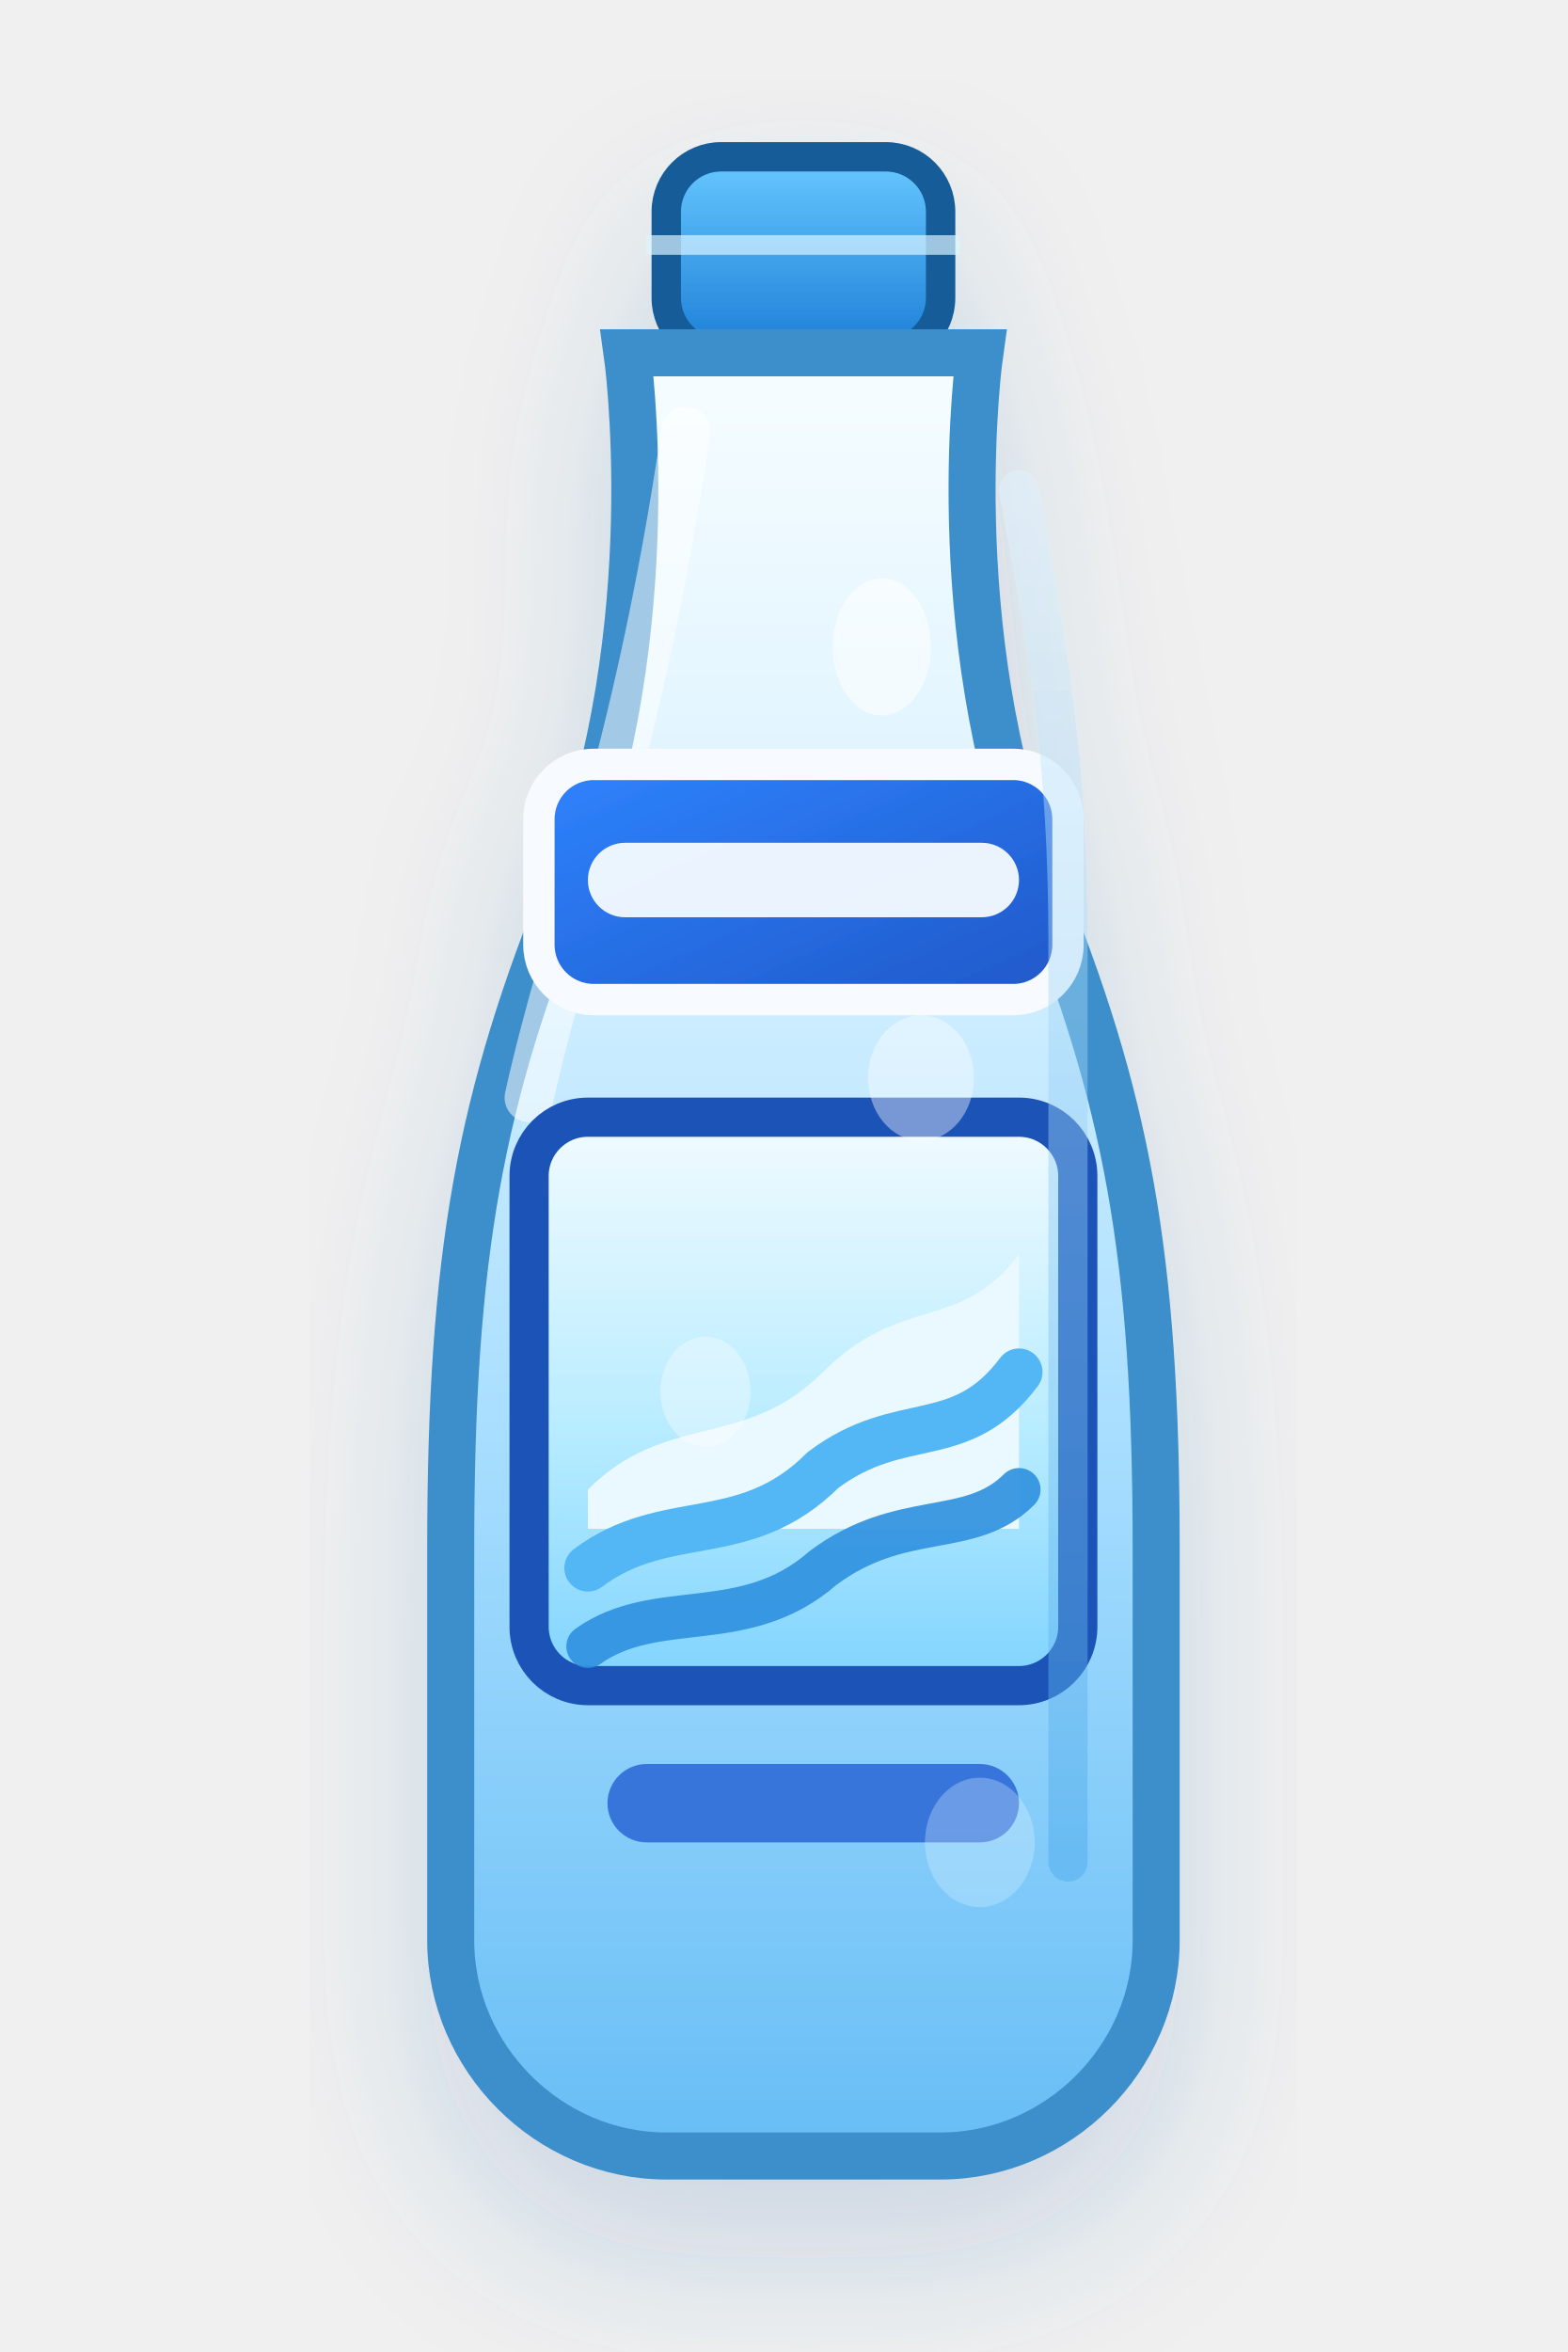
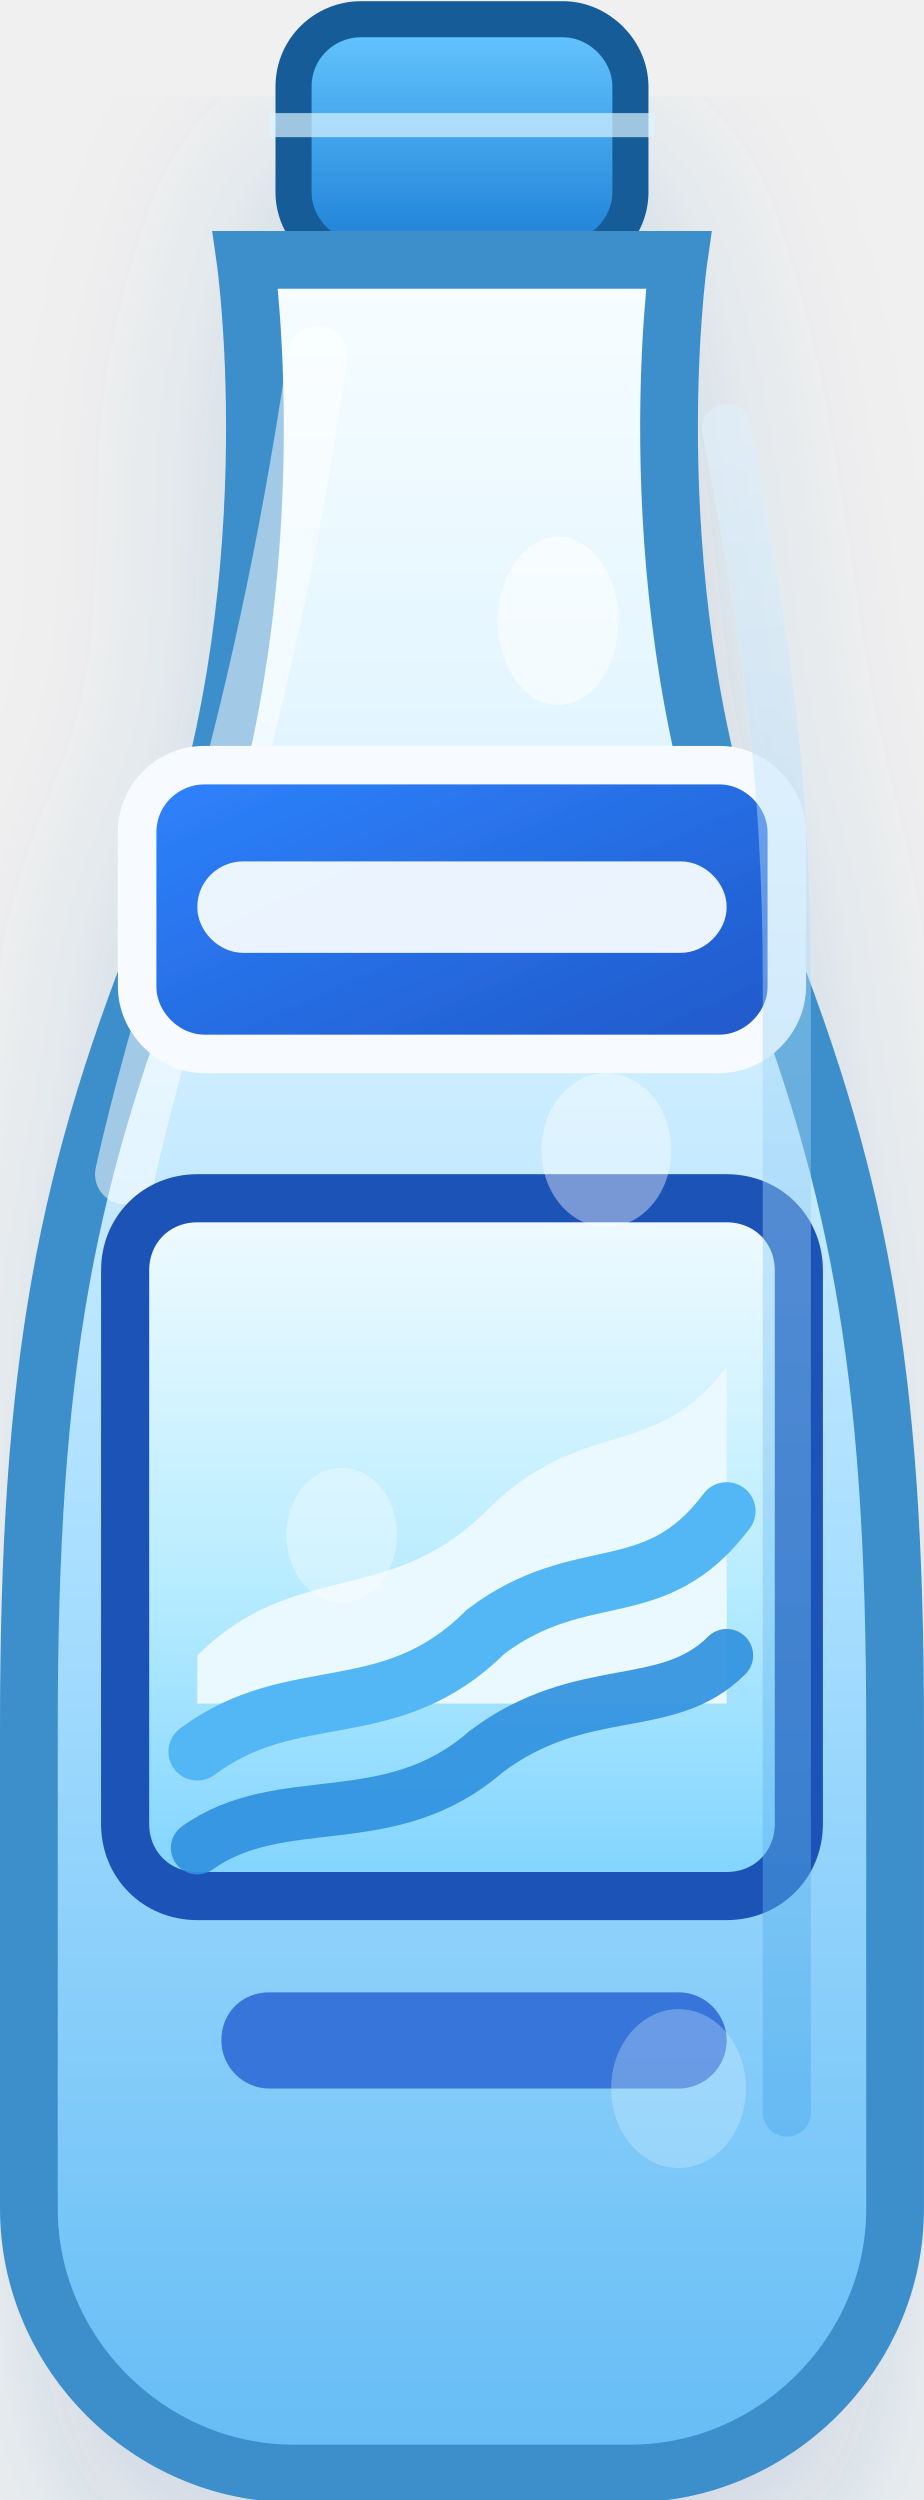
- <svg xmlns="http://www.w3.org/2000/svg" viewBox="0 0 80 120" fill="none">
-   <defs>
-     <filter id="shadow" x="-20%" y="-20%" width="140%" height="160%">
-       <feDropShadow dx="0" dy="4" stdDeviation="4" flood-color="#2b6cb0" flood-opacity="0.18" />
-     </filter>
-     <linearGradient id="capBlue" x1="0" y1="0" x2="0" y2="1">
-       <stop offset="0" stop-color="#67c8ff" />
-       <stop offset="1" stop-color="#1c7ed6" />
-     </linearGradient>
-     <linearGradient id="glassWater" x1="0" y1="0" x2="0" y2="1">
-       <stop offset="0" stop-color="#f7fdff" />
-       <stop offset="0.25" stop-color="#dff4ff" />
-       <stop offset="0.6" stop-color="#a8deff" />
-       <stop offset="1" stop-color="#66bdf5" />
-     </linearGradient>
-     <linearGradient id="glassWaterDark" x1="0" y1="0" x2="0" y2="1">
-       <stop offset="0" stop-color="#d7f0ff" />
-       <stop offset="1" stop-color="#4aa8ea" />
-     </linearGradient>
-     <linearGradient id="labelBlue" x1="0" y1="0" x2="1" y2="1">
-       <stop offset="0" stop-color="#2f84ff" />
-       <stop offset="1" stop-color="#1f57c8" />
-     </linearGradient>
-     <linearGradient id="labelScene" x1="0" y1="0" x2="0" y2="1">
-       <stop offset="0" stop-color="#f2fbff" />
-       <stop offset="0.55" stop-color="#b8ecff" />
-       <stop offset="1" stop-color="#7fd3ff" />
-     </linearGradient>
-   </defs>
-   <g filter="url(#shadow)">
+ <svg xmlns="http://www.w3.org/2000/svg" version="1.1" id="Ebene_1" x="0px" y="0px" viewBox="0 0 38.4 103.9" style="enable-background:new 0 0 38.4 103.9;" xml:space="preserve">
+   <style type="text/css">
+ 	.st0{filter:url(#shadow);}
+ 	.st1{fill:url(#SVGID_1_);stroke:#165C99;stroke-width:1.5;}
+ 	.st2{opacity:0.7;fill:none;stroke:#D9F3FF;enable-background:new    ;}
+ 	.st3{fill:url(#SVGID_00000010271336715146345710000007605174648442122906_);stroke:#3C8FCB;stroke-width:2.4;}
+ 	.st4{opacity:0.52;fill:none;stroke:#FFFFFF;stroke-width:2.5;stroke-linecap:round;enable-background:new    ;}
+ 	.st5{fill:url(#SVGID_00000123442385902153443070000004680438811657372557_);stroke:#F7FBFF;stroke-width:1.6;}
+ 	.st6{fill:url(#SVGID_00000036958685602457083050000003308900438006819984_);stroke:#1C53B7;stroke-width:2;}
+ 	.st7{fill:#EAF9FF;}
+ 	.st8{fill:none;stroke:#52B7F5;stroke-width:2.4;stroke-linecap:round;}
+ 	.st9{opacity:0.9;fill:none;stroke:#2F90DF;stroke-width:2.2;stroke-linecap:round;enable-background:new    ;}
+ 	.st10{opacity:0.95;fill:#F4FBFF;enable-background:new    ;}
+ 	.st11{opacity:0.9;fill:#2F6BD7;enable-background:new    ;}
+ 	.st12{opacity:0.55;fill:#FFFFFF;enable-background:new    ;}
+ 	.st13{opacity:0.4;fill:#FFFFFF;enable-background:new    ;}
+ 	.st14{opacity:0.34;fill:#FFFFFF;enable-background:new    ;}
+ 	.st15{opacity:0.3;fill:#DFF6FF;enable-background:new    ;}
+ 	
+ 		.st16{opacity:0.45;fill:none;stroke:url(#SVGID_00000173128625720769644270000014721734708344418747_);stroke-width:2;stroke-linecap:round;enable-background:new    ;}
+ </style>
+   <filter height="160%" id="shadow" width="140%" x="-20%" y="-20%">
+     <feDropShadow dx="0" dy="4" flood-color="#2b6cb0" flood-opacity="0.18" stdDeviation="4" />
+   </filter>
+   <g class="st0">
    <g transform="translate(14 8)">
-       <rect x="20" y="0" width="14" height="10" rx="2.8" fill="url(#capBlue)" stroke="#165c99" stroke-width="1.5" />
-       <path d="M19 4.5h16" stroke="#d9f3ff" stroke-width="1" opacity=".7" />
-       <path d="M18 10                C18 10 20 24 15 37                C10.5 48 9 56 9 71                V91                C9 97 14 102 20 102                H34                C40 102 45 97 45 91                V71                C45 56 43.5 48 39 37                C34 24 36 10 36 10Z" fill="url(#glassWater)" stroke="#3c8fcb" stroke-width="2.4" />
-       <path d="M21 14                C18.5 31 15 39 13 48" stroke="#ffffff" stroke-width="2.5" stroke-linecap="round" opacity=".52" />
-       <rect x="13.5" y="31" width="27" height="12" rx="2.8" fill="url(#labelBlue)" stroke="#f7fbff" stroke-width="1.6" />
-       <rect x="13" y="49" width="28" height="29" rx="3" fill="url(#labelScene)" stroke="#1c53b7" stroke-width="2" />
-       <path d="M16 68                C20 64 24 66 28 62                C32 58 35 60 38 56                V70                H16Z" fill="#eaf9ff" />
-       <path d="M16 72                C20 69 24 71 28 67                C32 64 35 66 38 62" stroke="#52b7f5" stroke-width="2.4" stroke-linecap="round" fill="none" />
-       <path d="M16 76                C19.5 73.5 24 75.5 28 72                C32 69 35.5 70.5 38 68" stroke="#2f90df" stroke-width="2.2" stroke-linecap="round" fill="none" opacity=".9" />
-       <rect x="16" y="35" width="22" height="3.8" rx="1.9" fill="#f4fbff" opacity=".95" />
-       <rect x="17" y="82" width="21" height="4" rx="2" fill="#2f6bd7" opacity=".9" />
-       <ellipse cx="31" cy="25" rx="2.5" ry="3.5" fill="#ffffff" opacity=".55" />
-       <ellipse cx="33" cy="47" rx="2.7" ry="3.2" fill="#ffffff" opacity=".4" />
-       <ellipse cx="22" cy="63" rx="2.3" ry="2.8" fill="#ffffff" opacity=".34" />
-       <ellipse cx="36" cy="86" rx="2.8" ry="3.3" fill="#dff6ff" opacity=".3" />
-       <path d="M38 17                C39.5 25 40.5 31 40.5 40                V87" stroke="url(#glassWaterDark)" stroke-width="2" stroke-linecap="round" opacity=".45" />
+       <linearGradient id="SVGID_1_" gradientUnits="userSpaceOnUse" x1="-888.657" y1="537.85" x2="-888.657" y2="536.85" gradientTransform="matrix(14 0 0 -10 12446.4 5371.25)">
+         <stop offset="0" style="stop-color:#67C8FF" />
+         <stop offset="1" style="stop-color:#1C7ED6" />
+       </linearGradient>
+       <path class="st1" d="M1-7.2h8.4c1.5,0,2.8,1.3,2.8,2.8v4.4c0,1.5-1.3,2.8-2.8,2.8H1c-1.5,0-2.8-1.3-2.8-2.8v-4.4    C-1.8-6-0.5-7.2,1-7.2z" />
+       <path class="st2" d="M-2.8-2.8h16" />
+       <linearGradient id="SVGID_00000181048700322823302850000012438553721309405825_" gradientUnits="userSpaceOnUse" x1="-928.772" y1="580.543" x2="-928.772" y2="579.543" gradientTransform="matrix(36 0 0 -92 33441 53412.75)">
+         <stop offset="0" style="stop-color:#F7FDFF" />
+         <stop offset="0.25" style="stop-color:#DFF4FF" />
+         <stop offset="0.6" style="stop-color:#A8DEFF" />
+         <stop offset="1" style="stop-color:#66BDF5" />
+       </linearGradient>
+       <path style="fill:url(#SVGID_00000181048700322823302850000012438553721309405825_);stroke:#3C8FCB;stroke-width:2.4;" d="    M-3.8,2.8c0,0,2,14-3,27c-4.5,11-6,19-6,34v20c0,6,5,11,11,11h14c6,0,11-5,11-11v-20c0-15-1.5-23-6-34c-5-13-3-27-3-27H-3.8z" />
+       <path class="st4" d="M-0.8,6.8c-2.5,17-6,25-8,34" />
+       <linearGradient id="SVGID_00000019675176889873727150000004342917028178987142_" gradientUnits="userSpaceOnUse" x1="-920.763" y1="545.833" x2="-919.763" y2="544.833" gradientTransform="matrix(27 0 0 -12 24852.301 6573.75)">
+         <stop offset="0" style="stop-color:#2F84FF" />
+         <stop offset="1" style="stop-color:#1F57C8" />
+       </linearGradient>
+       <path style="fill:url(#SVGID_00000019675176889873727150000004342917028178987142_);stroke:#F7FBFF;stroke-width:1.6;" d="    M-5.5,23.8h21.4c1.5,0,2.8,1.3,2.8,2.8V33c0,1.5-1.3,2.8-2.8,2.8H-5.5c-1.5,0-2.8-1.3-2.8-2.8v-6.4C-8.3,25-7,23.8-5.5,23.8z" />
+       <linearGradient id="SVGID_00000149378415744589470280000011010292902775186338_" gradientUnits="userSpaceOnUse" x1="-921.479" y1="569.233" x2="-921.479" y2="568.233" gradientTransform="matrix(28 0 0 -29 25806.6 16549.5)">
+         <stop offset="0" style="stop-color:#F2FBFF" />
+         <stop offset="0.55" style="stop-color:#B8ECFF" />
+         <stop offset="1" style="stop-color:#7FD3FF" />
+       </linearGradient>
+       <path style="fill:url(#SVGID_00000149378415744589470280000011010292902775186338_);stroke:#1C53B7;stroke-width:2;" d="    M-5.8,41.8h22c1.7,0,3,1.3,3,3v23c0,1.7-1.3,3-3,3h-22c-1.7,0-3-1.3-3-3v-23C-8.8,43.1-7.5,41.8-5.8,41.8z" />
+       <path class="st7" d="M-5.8,60.8c4-4,8-2,12-6s7-2,10-6v14h-22V60.8z" />
+       <path class="st8" d="M-5.8,64.8c4-3,8-1,12-5c4-3,7-1,10-5" />
+       <path class="st9" d="M-5.8,68.8c3.5-2.5,8-0.5,12-4c4-3,7.5-1.5,10-4" />
+       <path class="st10" d="M-3.9,27.8h18.2c1,0,1.9,0.9,1.9,1.9v0c0,1-0.9,1.9-1.9,1.9H-3.9c-1,0-1.9-0.9-1.9-1.9v0    C-5.8,28.6-4.9,27.8-3.9,27.8z" />
+       <path class="st11" d="M-2.8,74.8h17c1.1,0,2,0.9,2,2l0,0c0,1.1-0.9,2-2,2h-17c-1.1,0-2-0.9-2-2l0,0C-4.8,75.6-3.9,74.8-2.8,74.8z" />
+       <ellipse class="st12" cx="9.2" cy="17.8" rx="2.5" ry="3.5" />
+       <ellipse class="st13" cx="11.2" cy="39.8" rx="2.7" ry="3.2" />
+       <ellipse class="st14" cx="0.2" cy="55.8" rx="2.3" ry="2.8" />
+       <ellipse class="st15" cx="14.2" cy="78.8" rx="2.8" ry="3.3" />
+       <linearGradient id="SVGID_00000096021851368804261450000017284299856904221074_" gradientUnits="userSpaceOnUse" x1="-586.7" y1="578.907" x2="-586.7" y2="577.907" gradientTransform="matrix(2.5 0 0 -70 1484.2 40533.25)">
+         <stop offset="0" style="stop-color:#D7F0FF" />
+         <stop offset="1" style="stop-color:#4AA8EA" />
+       </linearGradient>
+       <path style="opacity:0.45;fill:none;stroke:url(#SVGID_00000096021851368804261450000017284299856904221074_);stroke-width:2;stroke-linecap:round;enable-background:new    ;" d="    M16.2,9.8c1.5,8,2.5,14,2.5,23v47" />
    </g>
  </g>
</svg>
